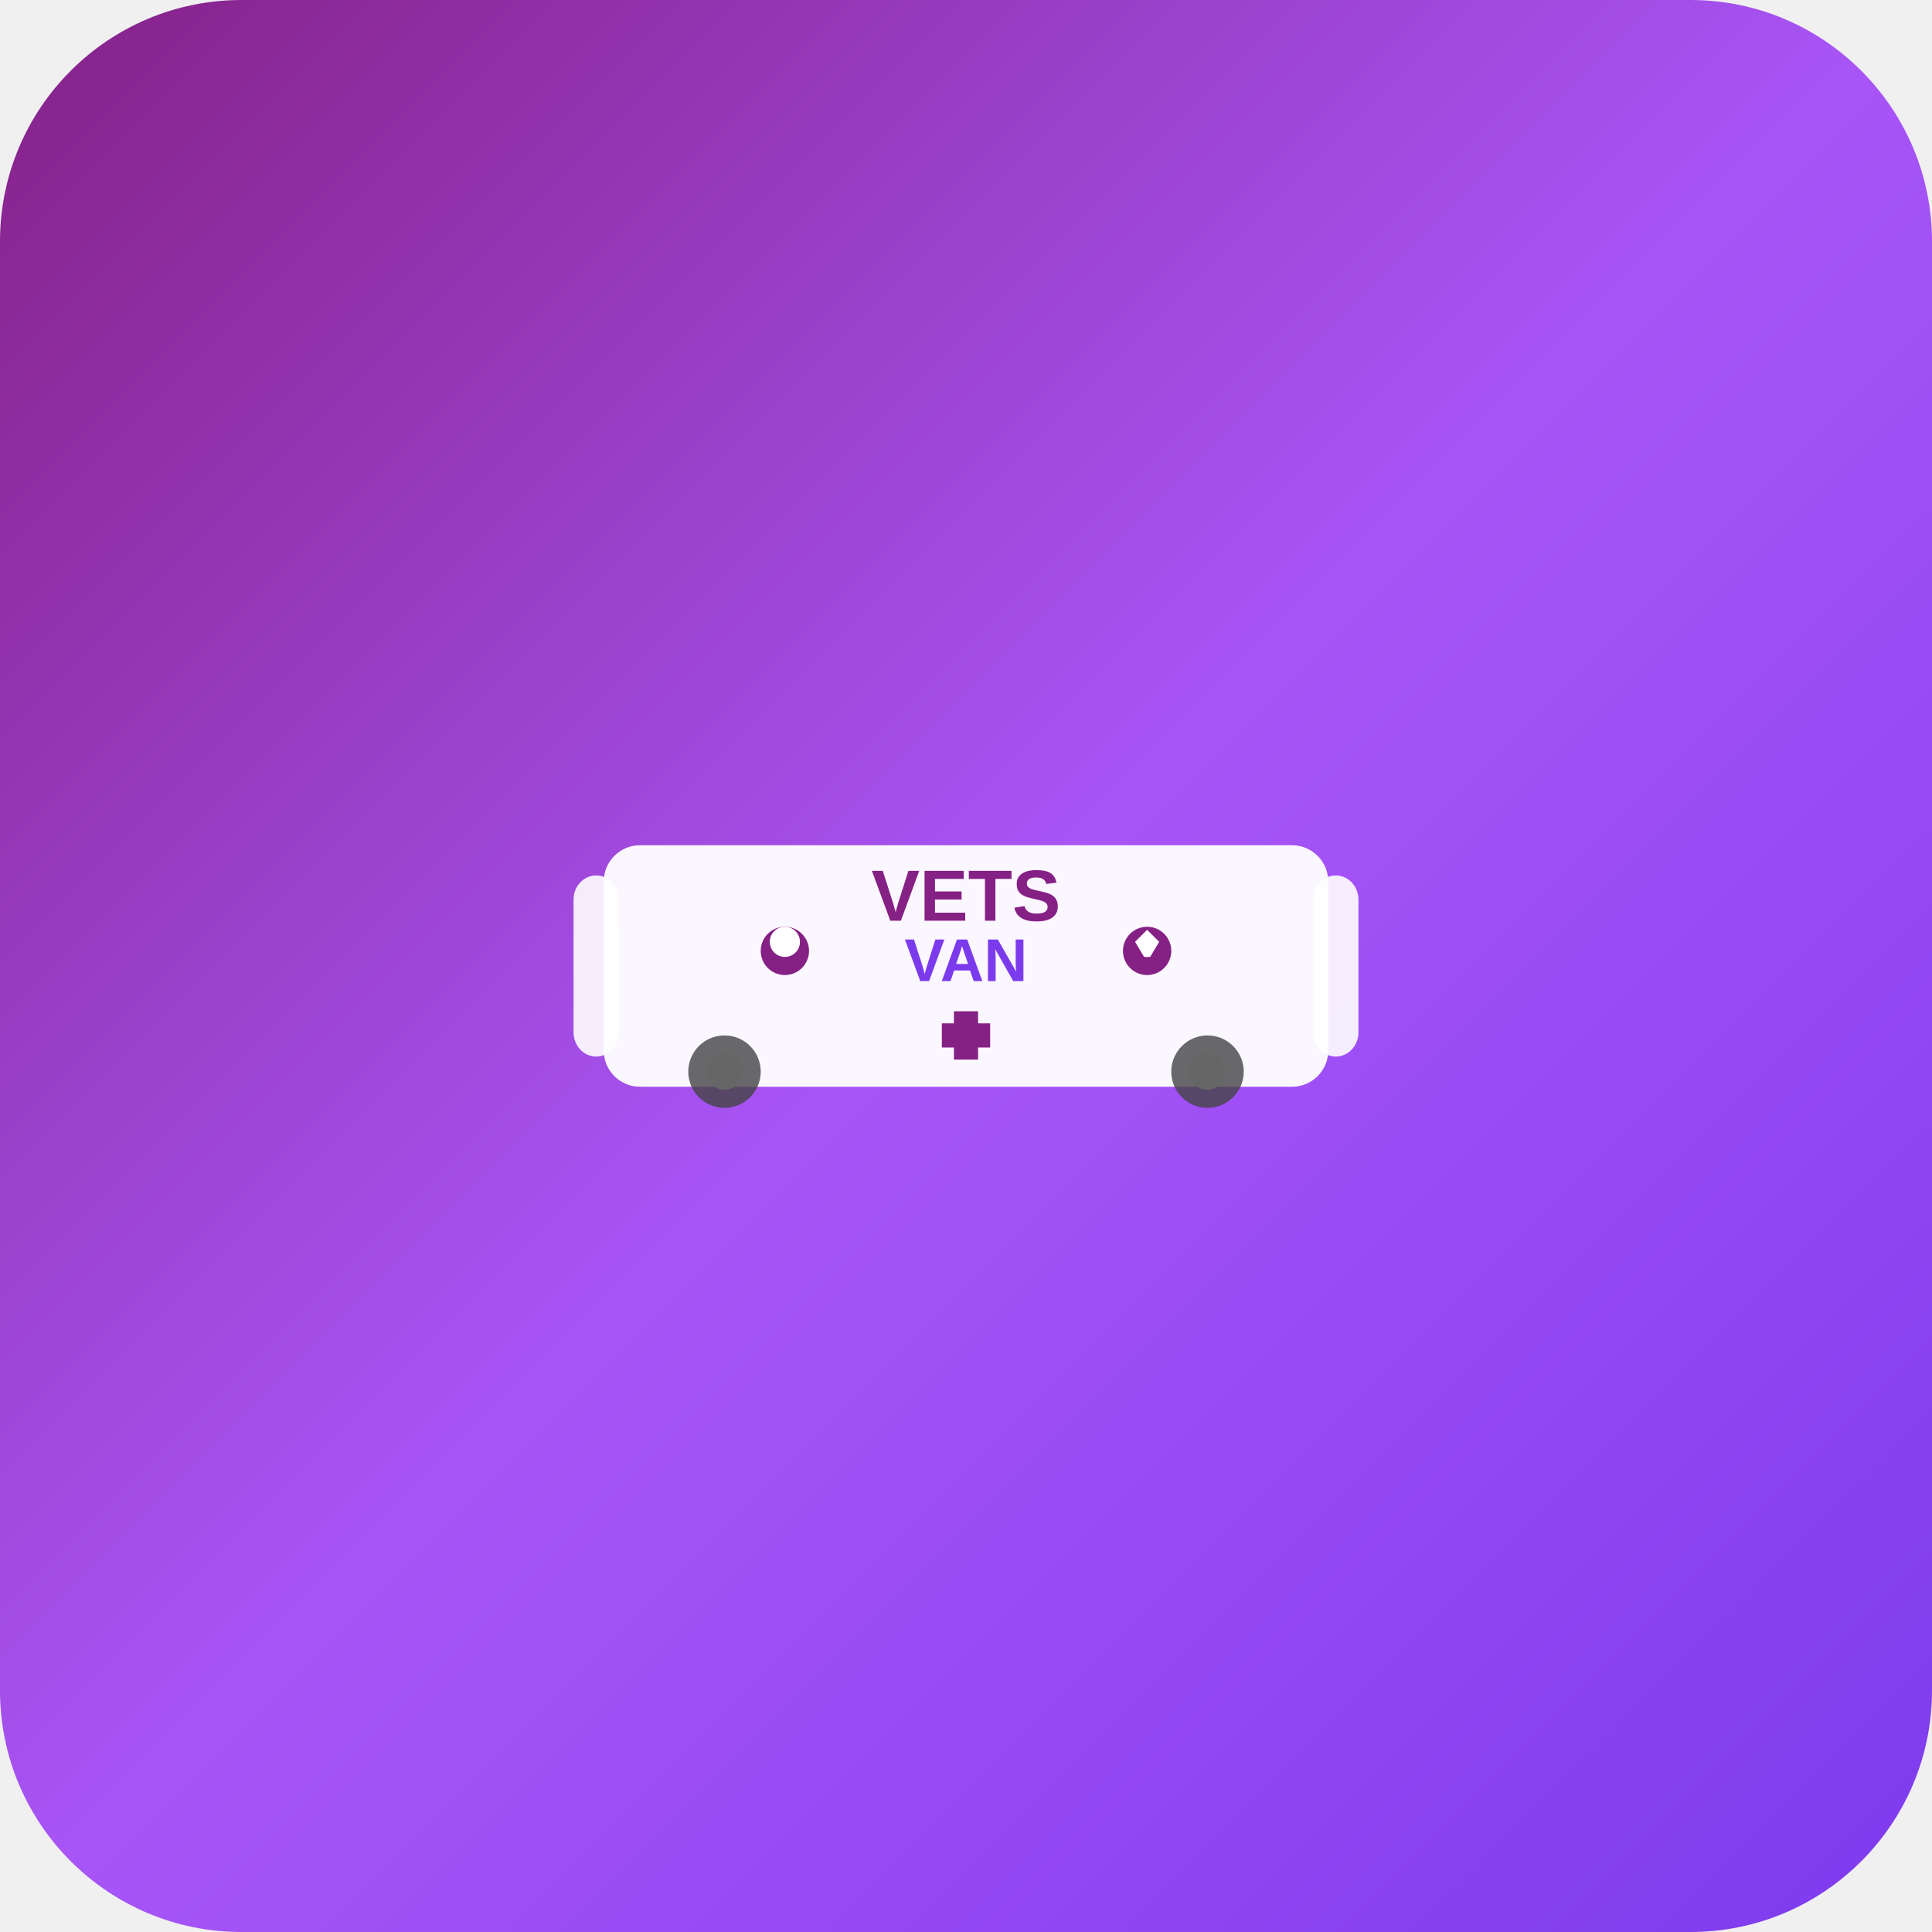
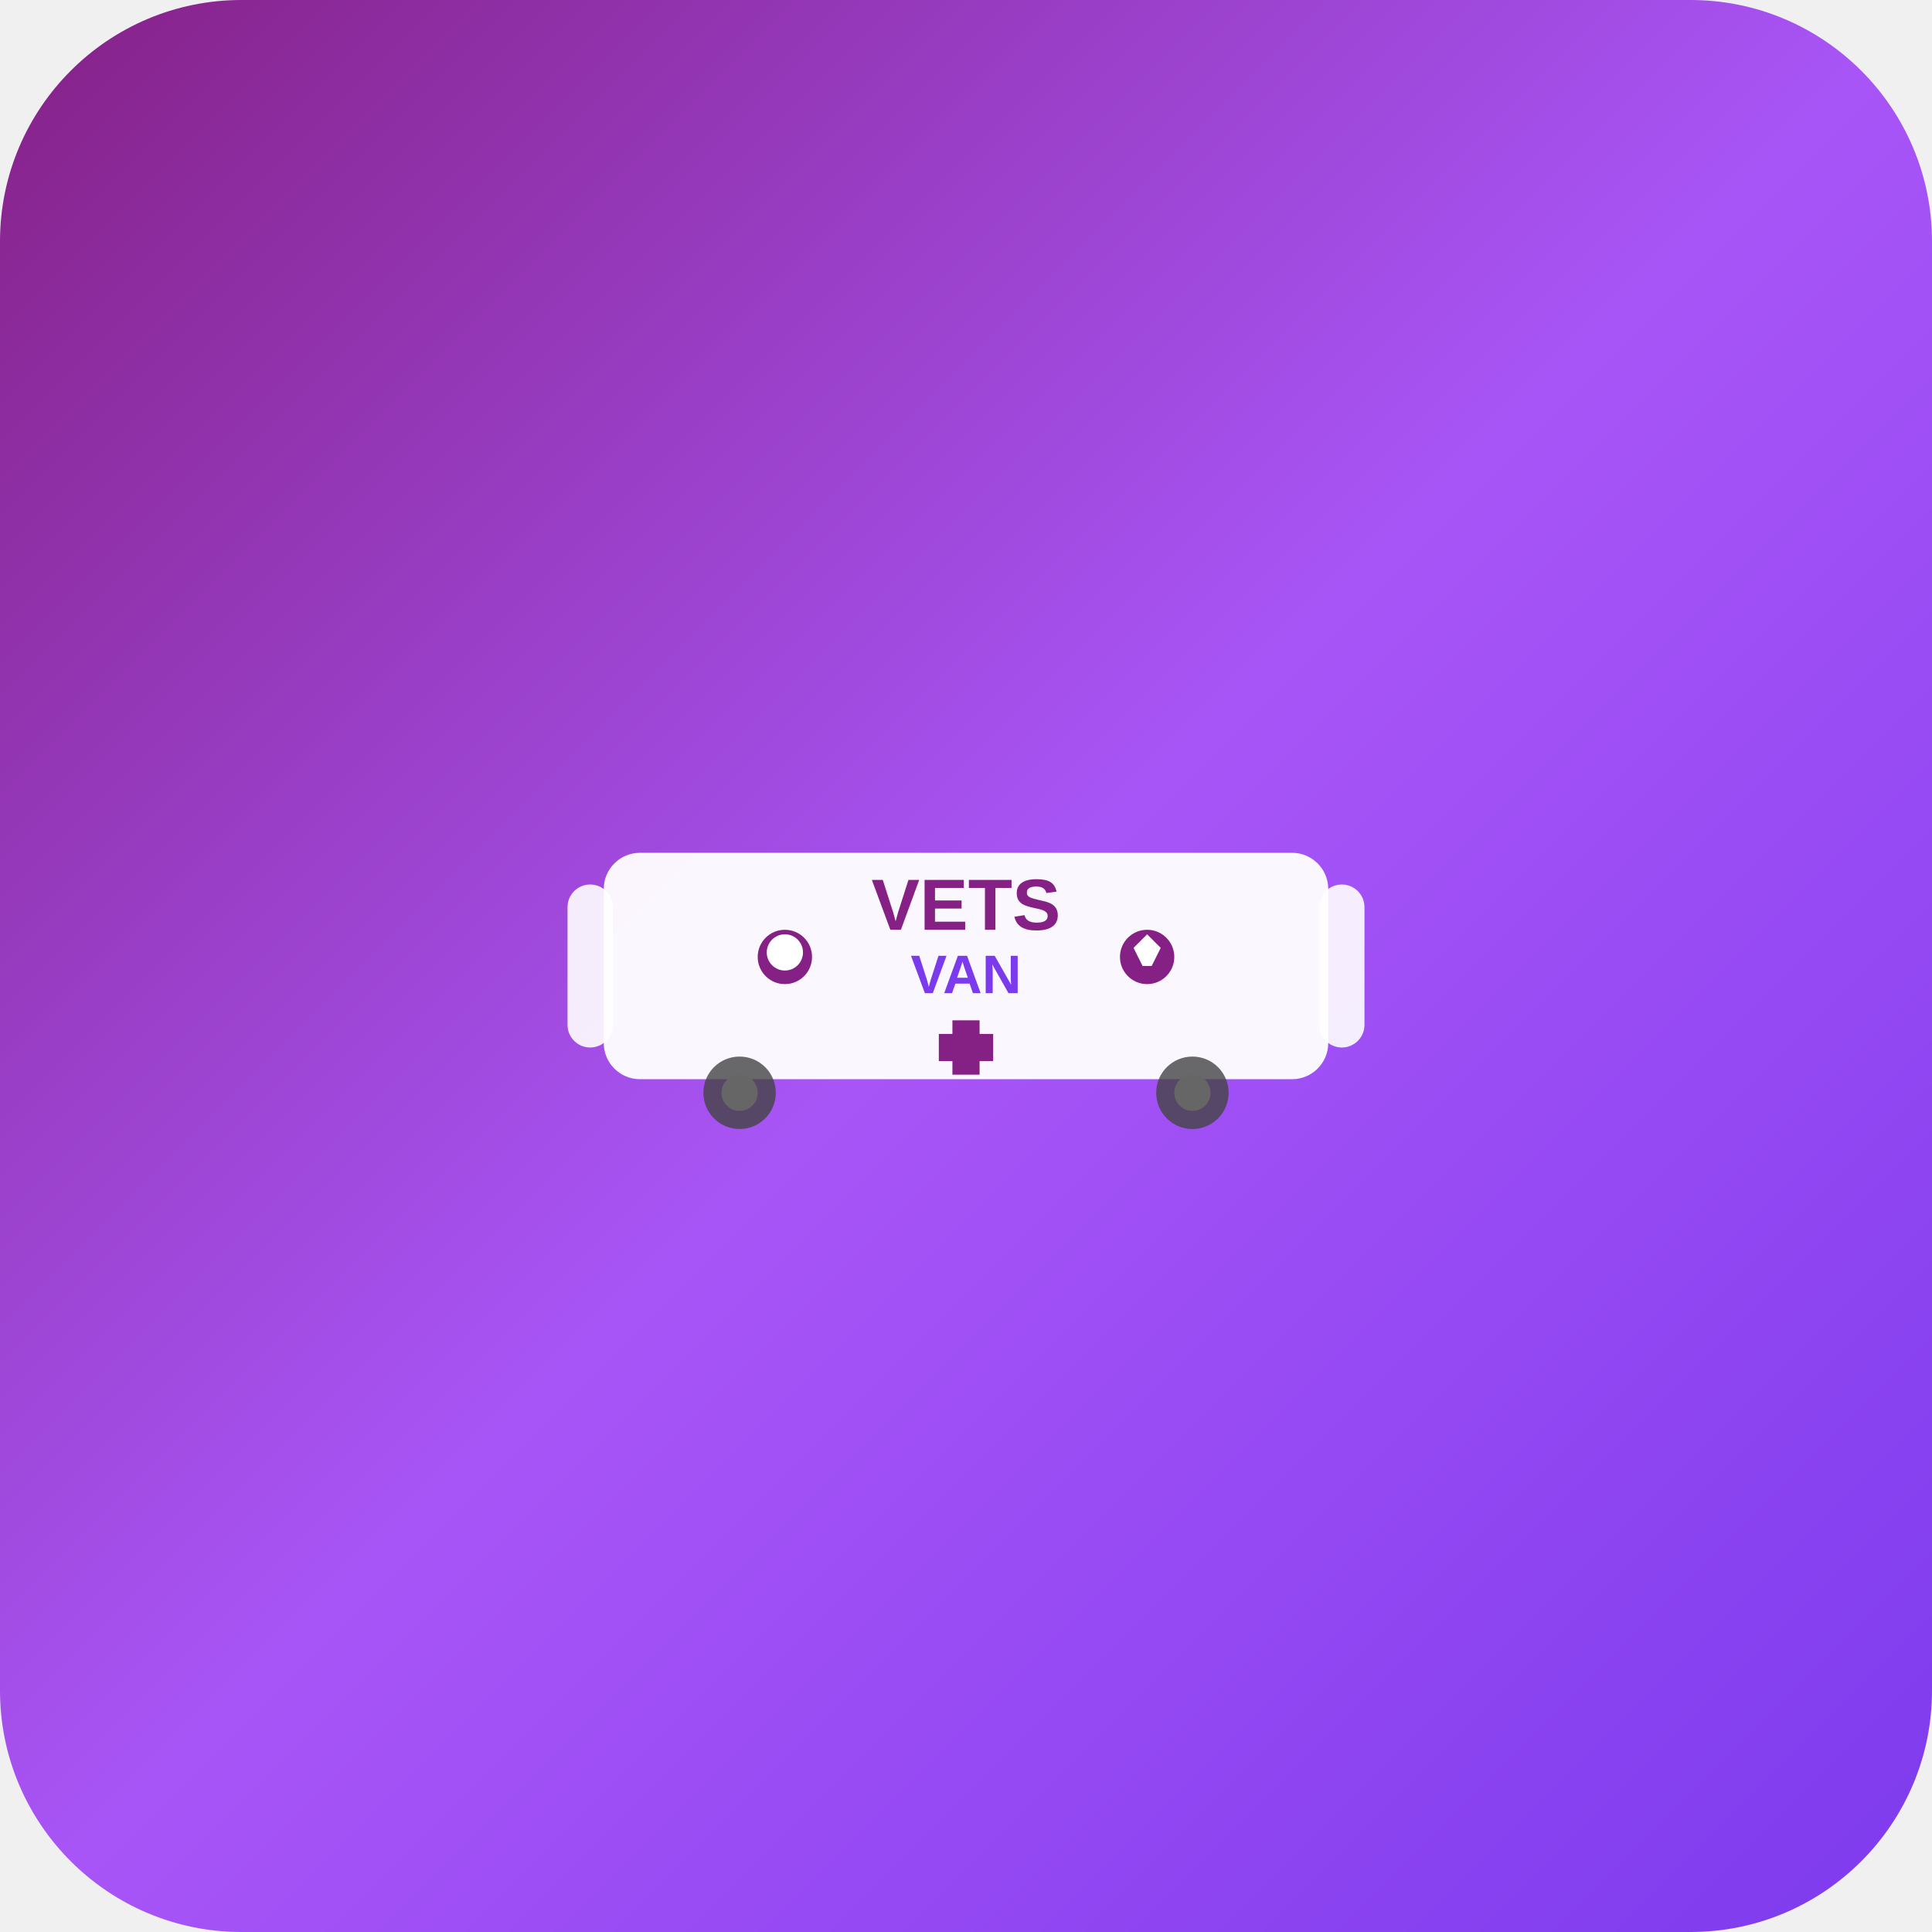
<svg xmlns="http://www.w3.org/2000/svg" width="512" height="512" viewBox="0 0 512 512">
  <defs>
    <linearGradient id="bgGradient" x1="0%" y1="0%" x2="100%" y2="100%">
      <stop offset="0%" style="stop-color:#852085;stop-opacity:1" />
      <stop offset="50%" style="stop-color:#a855f7;stop-opacity:1" />
      <stop offset="100%" style="stop-color:#7c3aed;stop-opacity:1" />
    </linearGradient>
  </defs>
  <rect width="512" height="512" rx="64" fill="url(#bgGradient)" />
-   <g transform="translate(256, 256) scale(0.8)">
-     <rect x="-120" y="-40" width="240" height="80" rx="12" fill="white" opacity="0.95" />
-     <rect x="-130" y="-30" width="15" height="60" rx="8" fill="white" opacity="0.9" />
-     <rect x="115" y="-30" width="15" height="60" rx="8" fill="white" opacity="0.9" />
-     <text x="0" y="-15" font-family="Arial, sans-serif" font-size="24" font-weight="bold" text-anchor="middle" fill="#852085">VETS</text>
-     <text x="0" y="5" font-family="Arial, sans-serif" font-size="20" font-weight="bold" text-anchor="middle" fill="#7c3aed">VAN</text>
-     <circle cx="-60" cy="-5" r="8" fill="#852085" />
-     <circle cx="-60" cy="-8" r="5" fill="white" />
-     <circle cx="60" cy="-5" r="8" fill="#852085" />
-     <path d="M56 -8 L60 -12 L64 -8 L61 -3 L59 -3 Z" fill="white" />
-     <rect x="-4" y="15" width="8" height="16" fill="#852085" />
-     <rect x="-8" y="19" width="16" height="8" fill="#852085" />
-     <circle cx="-80" cy="35" r="12" fill="#444" opacity="0.8" />
-     <circle cx="80" cy="35" r="12" fill="#444" opacity="0.8" />
-     <circle cx="-80" cy="35" r="6" fill="#666" />
-     <circle cx="80" cy="35" r="6" fill="#666" />
+   <g transform="translate(256, 256) scale(1.2)">
+     <rect x="-80" y="-25" width="160" height="50" rx="8" fill="white" opacity="0.95" />
+     <rect x="-88" y="-18" width="10" height="36" rx="5" fill="white" opacity="0.9" />
+     <rect x="78" y="-18" width="10" height="36" rx="5" fill="white" opacity="0.9" />
+     <text x="0" y="-8" font-family="Arial, sans-serif" font-size="16" font-weight="bold" text-anchor="middle" fill="#852085">VETS</text>
+     <text x="0" y="6" font-family="Arial, sans-serif" font-size="12" font-weight="bold" text-anchor="middle" fill="#7c3aed">VAN</text>
+     <circle cx="-40" cy="-2" r="6" fill="#852085" />
+     <circle cx="-40" cy="-3" r="4" fill="white" />
+     <circle cx="40" cy="-2" r="6" fill="#852085" />
+     <path d="M37 -4 L40 -7 L43 -4 L41 0 L39 0 Z" fill="white" />
+     <rect x="-3" y="12" width="6" height="12" fill="#852085" />
+     <rect x="-6" y="15" width="12" height="6" fill="#852085" />
+     <circle cx="-50" cy="28" r="8" fill="#444" opacity="0.8" />
+     <circle cx="50" cy="28" r="8" fill="#444" opacity="0.8" />
+     <circle cx="-50" cy="28" r="4" fill="#666" />
+     <circle cx="50" cy="28" r="4" fill="#666" />
  </g>
</svg>
